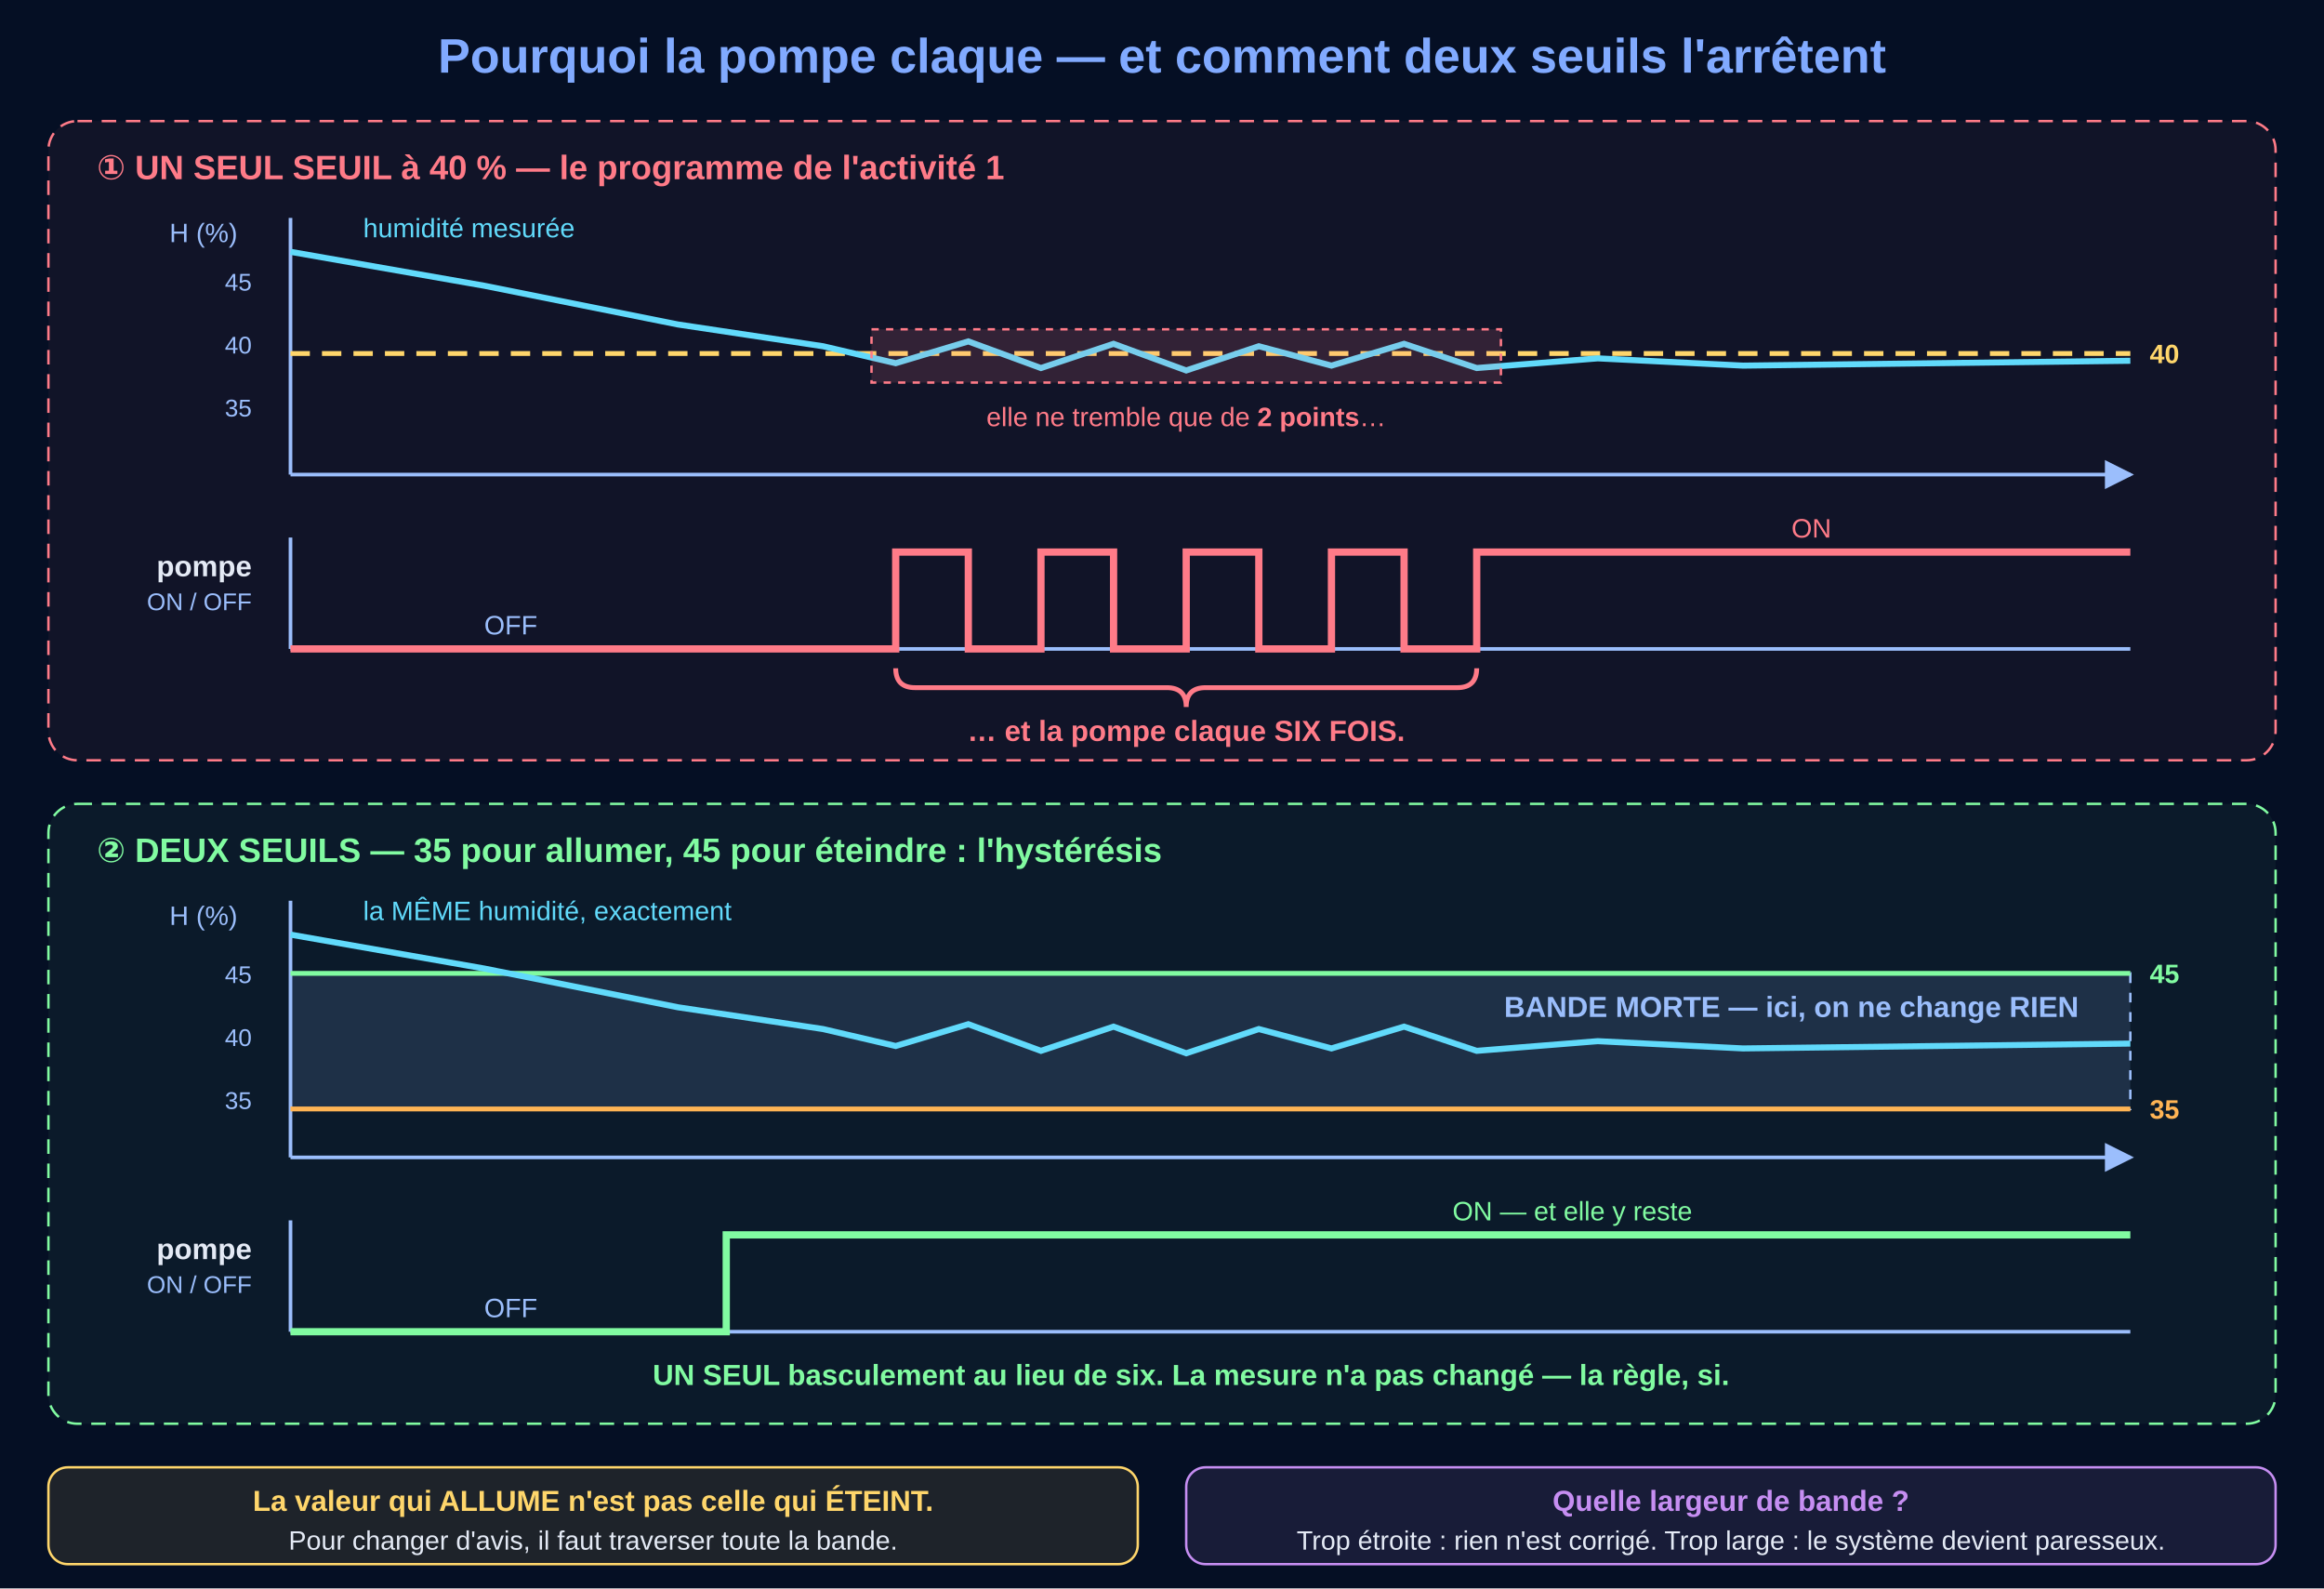
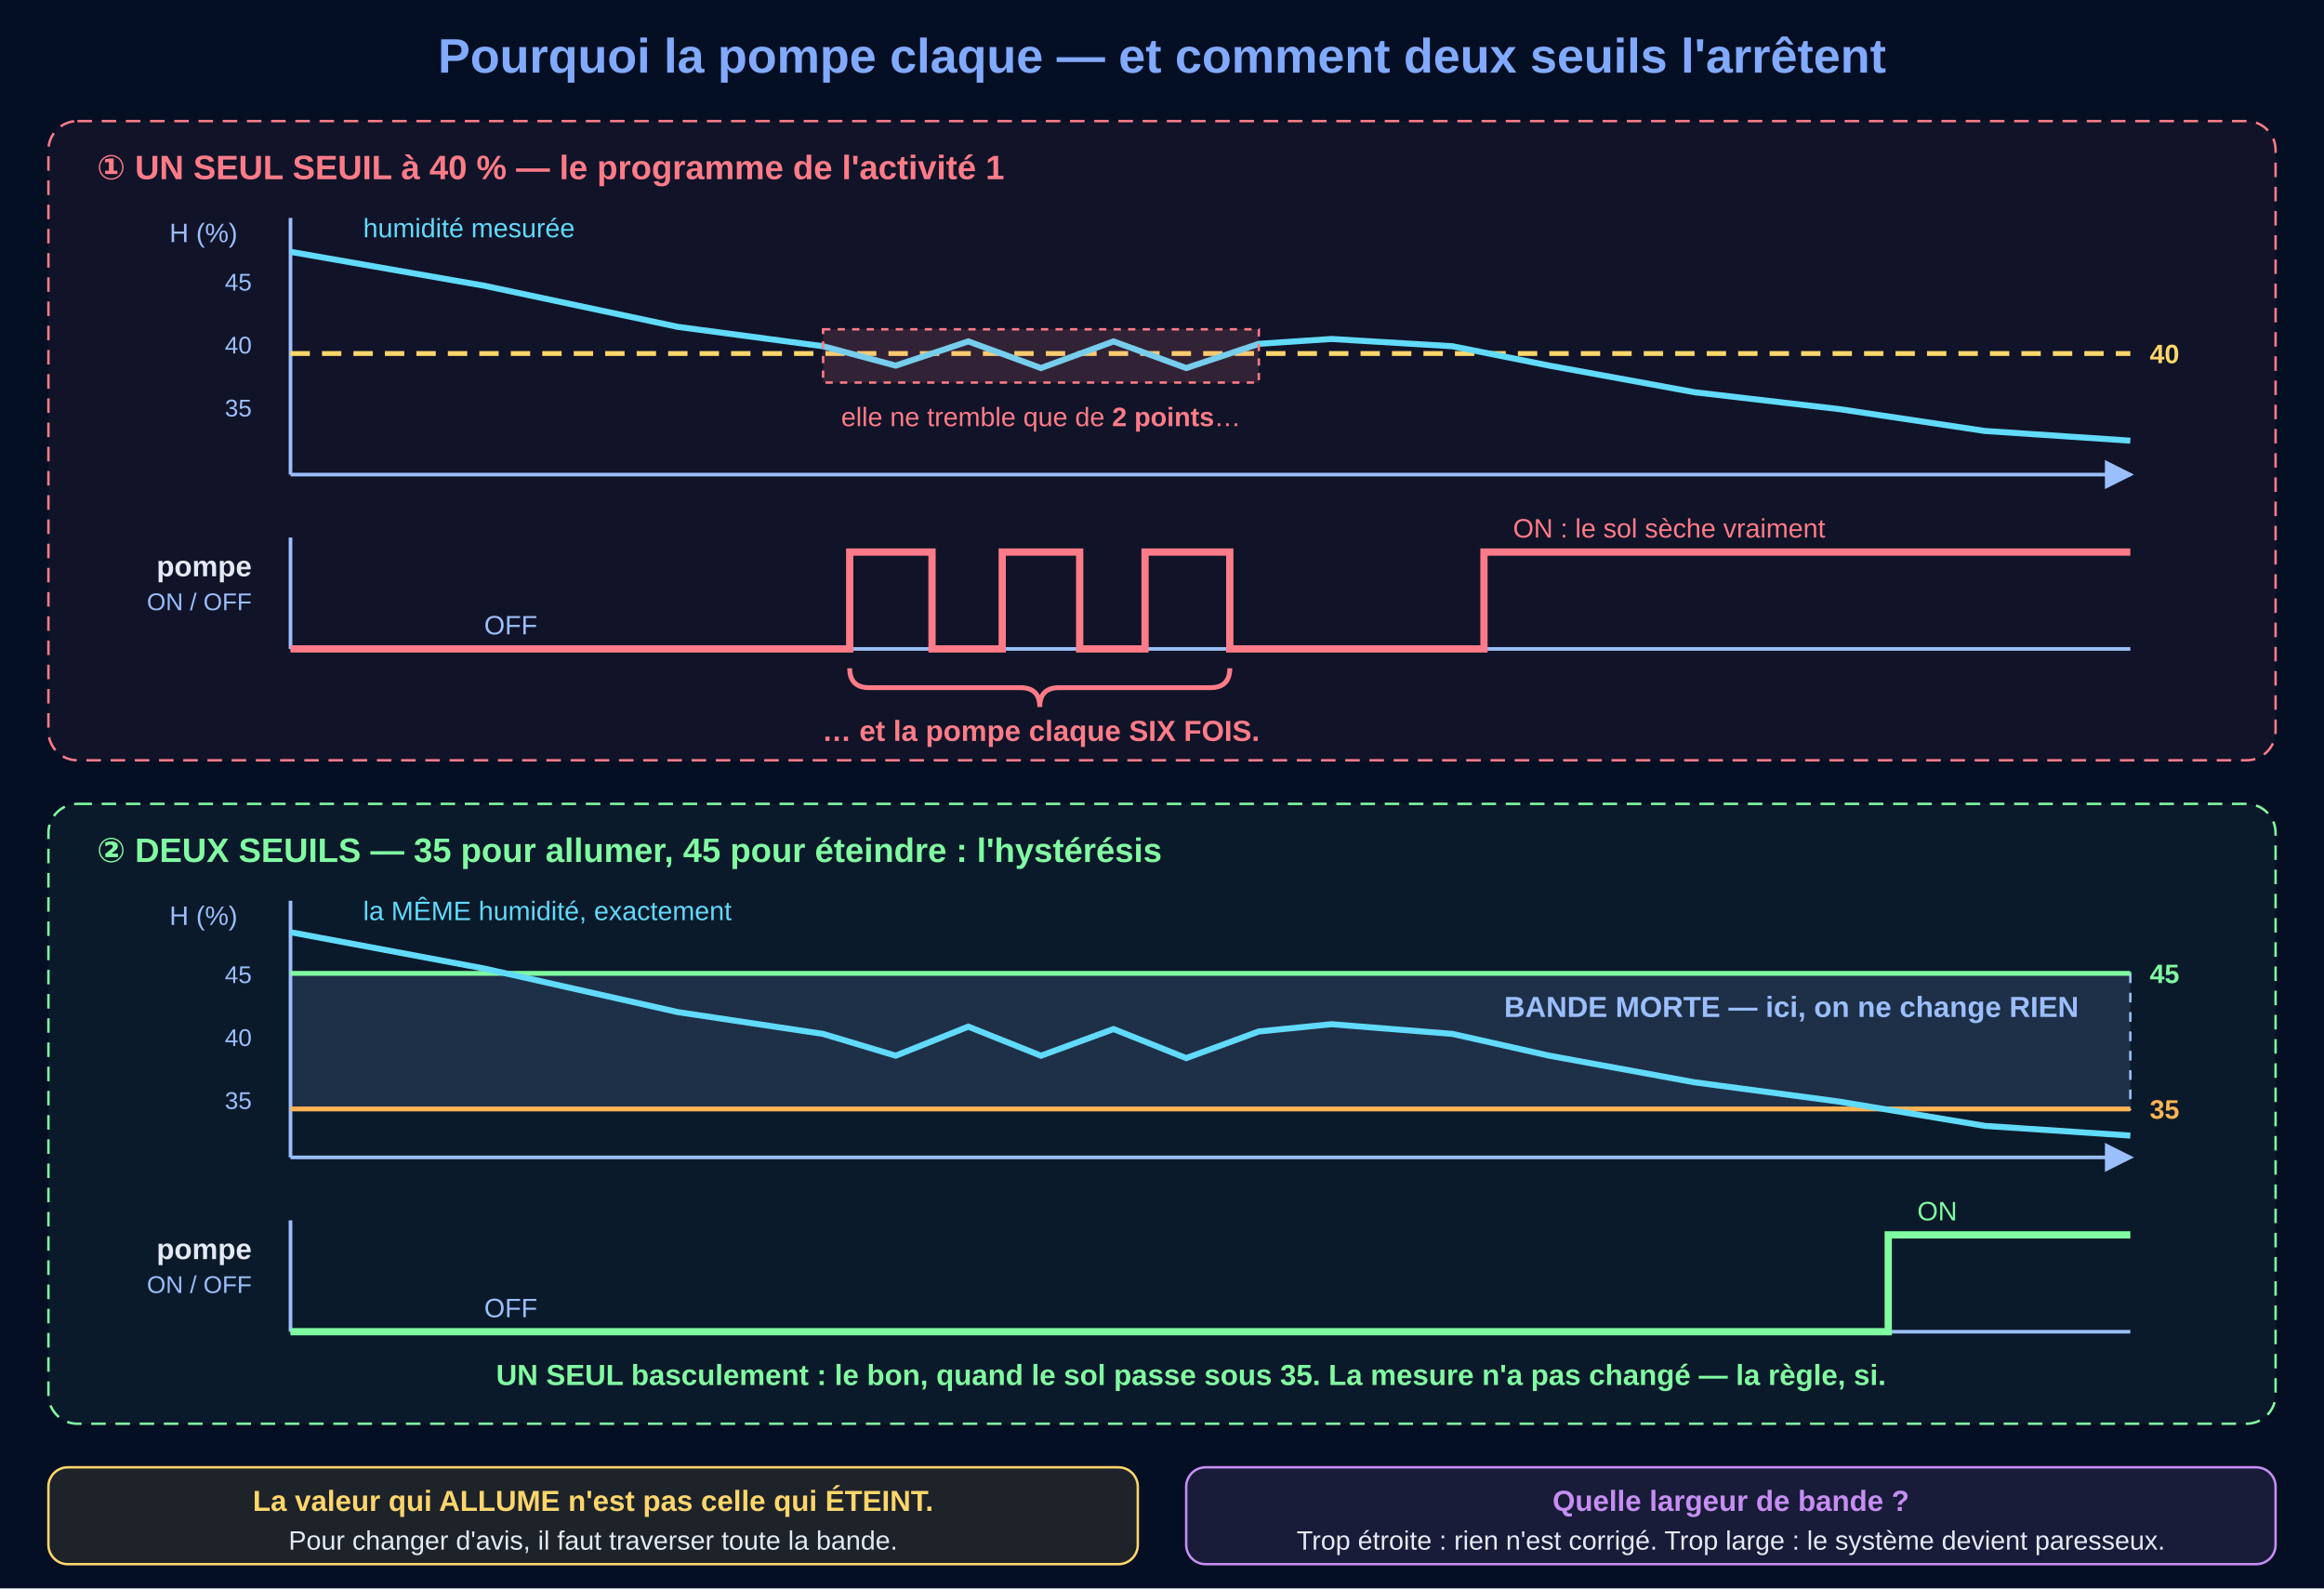
<svg xmlns="http://www.w3.org/2000/svg" viewBox="0 0 960 656" font-family="system-ui, 'Segoe UI', Arial, sans-serif" role="img" aria-labelledby="t-hy d-hy">
  <rect width="960" height="656" fill="#050f24" />
  <text x="480" y="30" text-anchor="middle" fill="#81aaff" font-size="20" font-weight="700">Pourquoi la pompe claque — et comment deux seuils l'arrêtent</text>
  <defs>
    <marker id="fh" markerWidth="12" markerHeight="12" refX="7" refY="4" orient="auto" viewBox="0 0 8 8" markerUnits="userSpaceOnUse">
      <path d="M0 0 L8 4 L0 8 z" fill="#9bbefc" />
    </marker>
  </defs>
  <rect x="20" y="50" width="920" height="264" rx="12" fill="rgba(255,123,136,.05)" stroke="#ff7b88" stroke-dasharray="6 4" />
  <text x="40" y="74" fill="#ff7b88" font-size="14" font-weight="700">① UN SEUL SEUIL à 40 % — le programme de l'activité 1</text>
  <line x1="120" y1="90" x2="120" y2="196" stroke="#9bbefc" stroke-width="1.5" />
  <line x1="120" y1="196" x2="880" y2="196" stroke="#9bbefc" stroke-width="1.5" marker-end="url(#fh)" />
  <text x="70" y="100" fill="#9bbefc" font-size="11">H (%)</text>
  <text x="104" y="120" text-anchor="end" fill="#9bbefc" font-size="10">45</text>
  <text x="104" y="146" text-anchor="end" fill="#9bbefc" font-size="10">40</text>
  <text x="104" y="172" text-anchor="end" fill="#9bbefc" font-size="10">35</text>
  <line x1="120" y1="146" x2="880" y2="146" stroke="#ffd66b" stroke-width="2" stroke-dasharray="8 5" />
  <text x="888" y="150" fill="#ffd66b" font-size="11" font-weight="700">40</text>
-   <polyline points="120,104 200,118 280,134 340,143 370,150 400,141 430,152 460,142 490,153 520,143 550,151 580,142 610,152 660,148 720,151 800,150 880,149" fill="none" stroke="#61dafb" stroke-width="2.5" />
+   <polyline points="120,104 200,118 280,135 340,143 370,151 400,141 430,152 460,141 490,152 520,142 550,140 600,143 640,151 700,162 760,169 820,178 880,182" fill="none" stroke="#61dafb" stroke-width="2.5" />
  <text x="150" y="98" fill="#61dafb" font-size="11">humidité mesurée</text>
-   <rect x="360" y="136" width="260" height="22" fill="rgba(255,123,136,.14)" stroke="#ff7b88" stroke-dasharray="3 3" />
-   <text x="490" y="176" text-anchor="middle" fill="#ff7b88" font-size="11">elle ne tremble que de <tspan font-weight="700">2 points</tspan>…</text>
+   <rect x="340" y="136" width="180" height="22" fill="rgba(255,123,136,.14)" stroke="#ff7b88" stroke-dasharray="3 3" />
+   <text x="430" y="176" text-anchor="middle" fill="#ff7b88" font-size="11">elle ne tremble que de <tspan font-weight="700">2 points</tspan>…</text>
  <text x="104" y="238" text-anchor="end" fill="#e4eaf5" font-size="12" font-weight="700">pompe</text>
  <text x="104" y="252" text-anchor="end" fill="#9bbefc" font-size="10">ON / OFF</text>
  <line x1="120" y1="222" x2="120" y2="268" stroke="#9bbefc" stroke-width="1.5" />
  <line x1="120" y1="268" x2="880" y2="268" stroke="#9bbefc" stroke-width="1.5" />
-   <polyline points="120,268 370,268 370,228 400,228 400,268 430,268 430,228 460,228 460,268 490,268 490,228 520,228 520,268 550,268 550,228 580,228 580,268 610,268 610,228 880,228" fill="none" stroke="#ff7b88" stroke-width="3" />
+   <polyline points="120,268 351,268 351,228 385,228 385,268 414,268 414,228 446,228 446,268 473,268 473,228 508,228 508,268 613,268 613,228 880,228" fill="none" stroke="#ff7b88" stroke-width="3" />
  <text x="200" y="262" fill="#9bbefc" font-size="11">OFF</text>
-   <text x="740" y="222" fill="#ff7b88" font-size="11">ON</text>
-   <path d="M370 276 q0 8 8 8 h104 q8 0 8 8 q0 -8 8 -8 h104 q8 0 8 -8" fill="none" stroke="#ff7b88" stroke-width="2" />
-   <text x="490" y="306" text-anchor="middle" fill="#ff7b88" font-size="12" font-weight="700">… et la pompe claque SIX FOIS.</text>
+   <text x="625" y="222" fill="#ff7b88" font-size="11">ON : le sol sèche vraiment</text>
+   <path d="M351 276 q0 8 8 8 h62.5 q8 0 8 8 q0 -8 8 -8 h62.5 q8 0 8 -8" fill="none" stroke="#ff7b88" stroke-width="2" />
+   <text x="430" y="306" text-anchor="middle" fill="#ff7b88" font-size="12" font-weight="700">… et la pompe claque SIX FOIS.</text>
  <g transform="translate(0 10)">
    <rect x="20" y="322" width="920" height="256" rx="12" fill="rgba(129,251,161,.05)" stroke="#81fba1" stroke-dasharray="6 4" />
    <text x="40" y="346" fill="#81fba1" font-size="14" font-weight="700">② DEUX SEUILS — 35 pour allumer, 45 pour éteindre : l'hystérésis</text>
    <line x1="120" y1="362" x2="120" y2="468" stroke="#9bbefc" stroke-width="1.5" />
    <line x1="120" y1="468" x2="880" y2="468" stroke="#9bbefc" stroke-width="1.5" marker-end="url(#fh)" />
    <text x="70" y="372" fill="#9bbefc" font-size="11">H (%)</text>
    <text x="104" y="396" text-anchor="end" fill="#9bbefc" font-size="10">45</text>
    <text x="104" y="422" text-anchor="end" fill="#9bbefc" font-size="10">40</text>
    <text x="104" y="448" text-anchor="end" fill="#9bbefc" font-size="10">35</text>
    <rect x="120" y="392" width="760" height="56" fill="rgba(155,190,252,.14)" stroke="#9bbefc" stroke-dasharray="4 4" />
    <line x1="120" y1="392" x2="880" y2="392" stroke="#81fba1" stroke-width="2" />
    <text x="888" y="396" fill="#81fba1" font-size="11" font-weight="700">45</text>
    <line x1="120" y1="448" x2="880" y2="448" stroke="#ffb454" stroke-width="2" />
    <text x="888" y="452" fill="#ffb454" font-size="11" font-weight="700">35</text>
    <text x="740" y="410" text-anchor="middle" fill="#9bbefc" font-size="12" font-weight="700">BANDE MORTE — ici, on ne change RIEN</text>
-     <polyline points="120,376 200,390 280,406 340,415 370,422 400,413 430,424 460,414 490,425 520,415 550,423 580,414 610,424 660,420 720,423 800,422 880,421" fill="none" stroke="#61dafb" stroke-width="2.5" />
+     <polyline points="120,375 200,390 280,408 340,417 370,426 400,414 430,426 460,415 490,427 520,416 550,413 600,417 640,426 700,437 760,445 820,455 880,459" fill="none" stroke="#61dafb" stroke-width="2.5" />
    <text x="150" y="370" fill="#61dafb" font-size="11">la MÊME humidité, exactement</text>
    <text x="104" y="510" text-anchor="end" fill="#e4eaf5" font-size="12" font-weight="700">pompe</text>
    <text x="104" y="524" text-anchor="end" fill="#9bbefc" font-size="10">ON / OFF</text>
    <line x1="120" y1="494" x2="120" y2="540" stroke="#9bbefc" stroke-width="1.5" />
    <line x1="120" y1="540" x2="880" y2="540" stroke="#9bbefc" stroke-width="1.5" />
-     <polyline points="120,540 300,540 300,500 880,500" fill="none" stroke="#81fba1" stroke-width="3" />
+     <polyline points="120,540 780,540 780,500 880,500" fill="none" stroke="#81fba1" stroke-width="3" />
    <text x="200" y="534" fill="#9bbefc" font-size="11">OFF</text>
-     <text x="600" y="494" fill="#81fba1" font-size="11">ON — et elle y reste</text>
-     <text x="492" y="562" text-anchor="middle" fill="#81fba1" font-size="12" font-weight="700">UN SEUL basculement au lieu de six. La mesure n'a pas changé — la règle, si.</text>
+     <text x="792" y="494" fill="#81fba1" font-size="11">ON</text>
+     <text x="492" y="562" text-anchor="middle" fill="#81fba1" font-size="12" font-weight="700">UN SEUL basculement : le bon, quand le sol passe sous 35. La mesure n'a pas changé — la règle, si.</text>
  </g>
  <g transform="translate(0 16)">
    <rect x="20" y="590" width="450" height="40" rx="8" fill="rgba(255,214,107,.1)" stroke="#ffd66b" />
    <text x="245" y="608" text-anchor="middle" fill="#ffd66b" font-size="12" font-weight="700">La valeur qui ALLUME n'est pas celle qui ÉTEINT.</text>
    <text x="245" y="624" text-anchor="middle" fill="#e4eaf5" font-size="11">Pour changer d'avis, il faut traverser toute la bande.</text>
    <rect x="490" y="590" width="450" height="40" rx="8" fill="rgba(198,142,242,.1)" stroke="#c68ef2" />
    <text x="715" y="608" text-anchor="middle" fill="#c68ef2" font-size="12" font-weight="700">Quelle largeur de bande ?</text>
    <text x="715" y="624" text-anchor="middle" fill="#e4eaf5" font-size="11">Trop étroite : rien n'est corrigé. Trop large : le système devient paresseux.</text>
  </g>
</svg>
